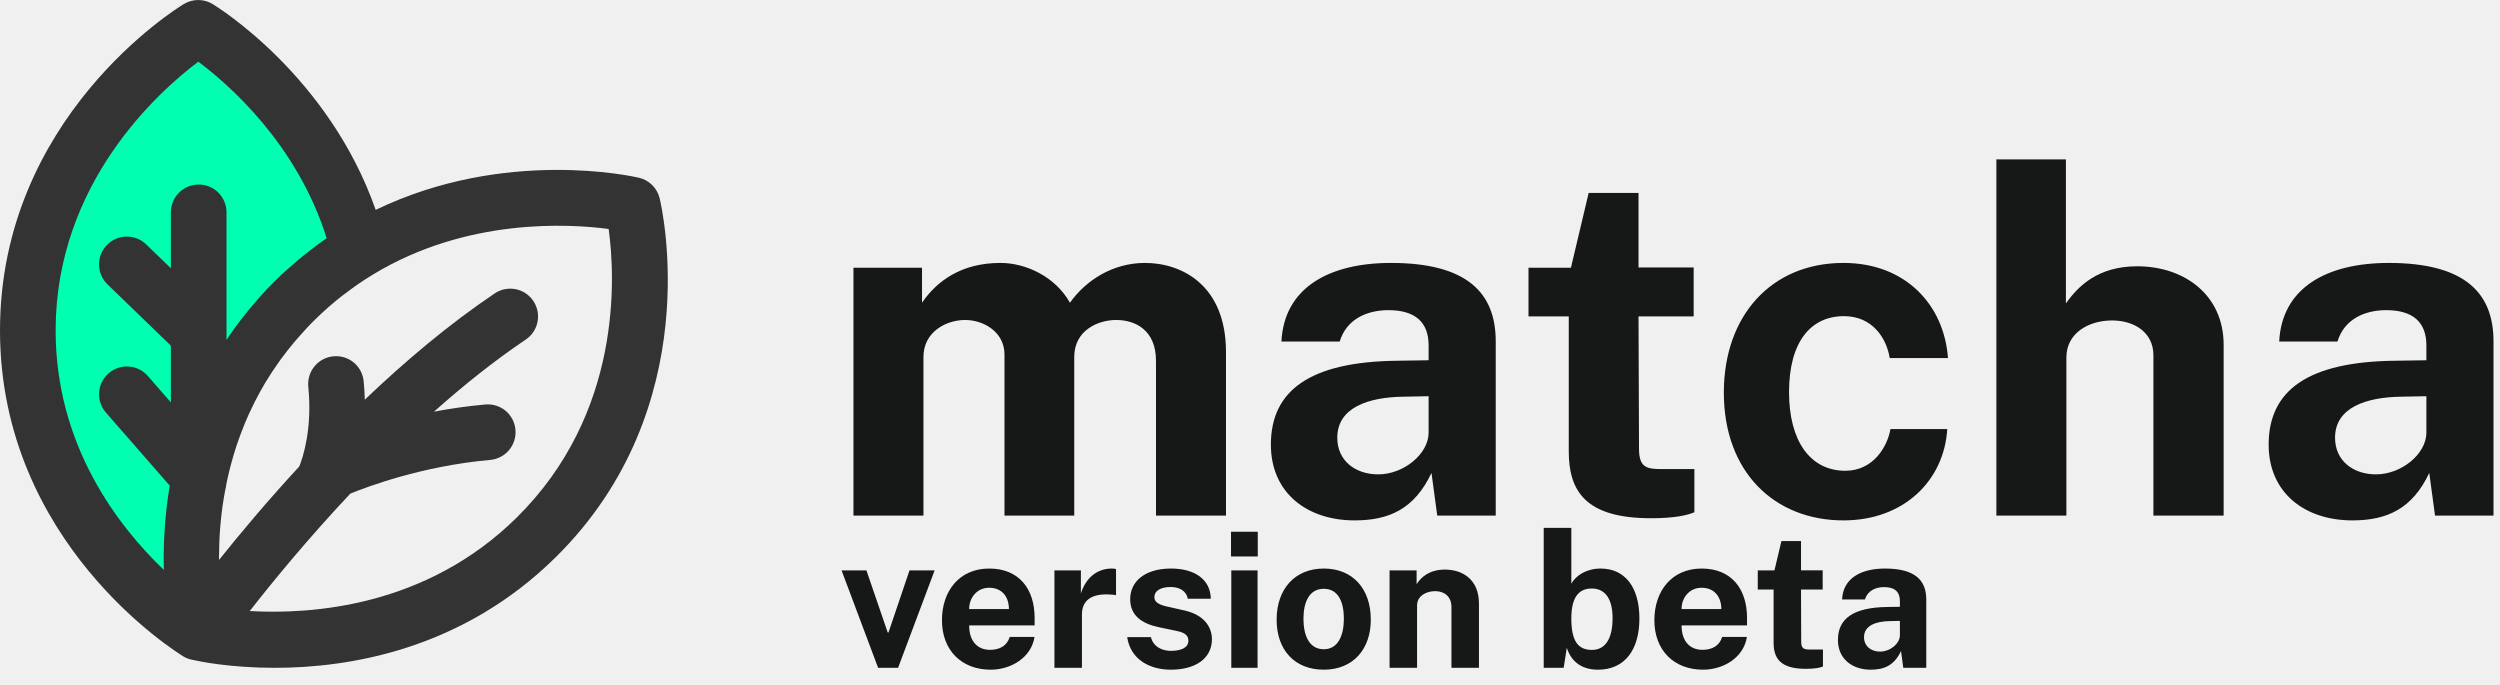
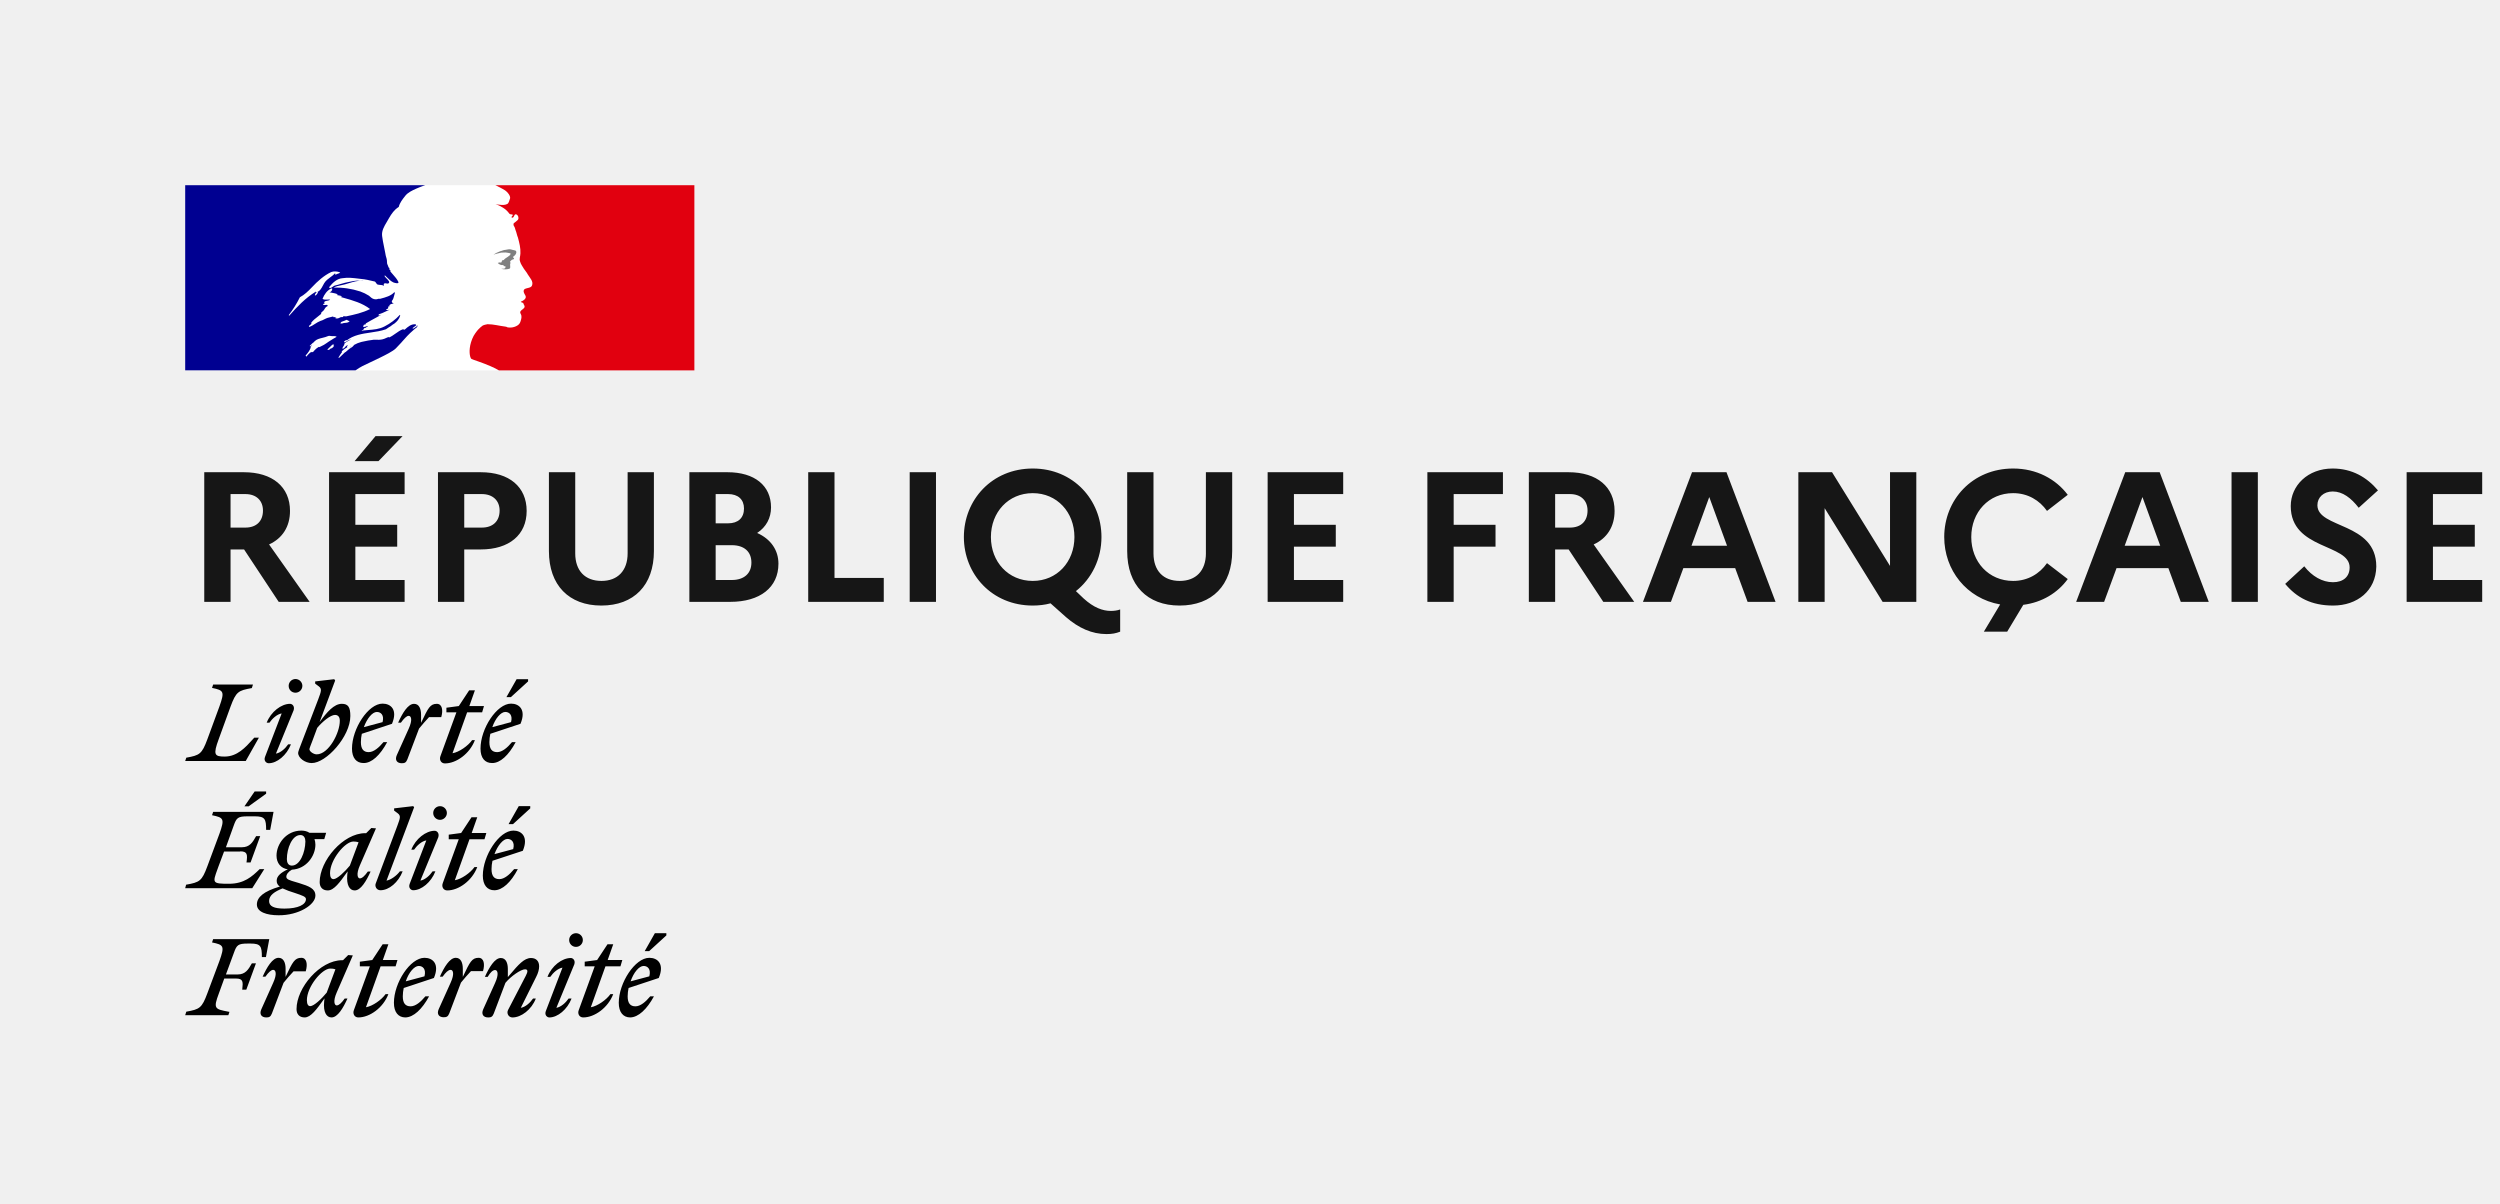
- <svg xmlns="http://www.w3.org/2000/svg" width="146" height="40" viewBox="0 0 146 40" fill="none">
-   <path d="M49.842 30.111H53.93V20.843C53.93 19.387 55.246 18.687 56.366 18.687C57.444 18.687 58.662 19.387 58.662 20.703V30.111H62.736V20.843C62.736 19.303 64.108 18.687 65.186 18.687C66.348 18.687 67.51 19.317 67.51 21.067V30.111H71.598V20.563C71.598 16.657 69.022 15.355 66.866 15.355C64.99 15.355 63.422 16.363 62.484 17.679C61.63 16.153 59.908 15.355 58.424 15.355C56.156 15.355 54.714 16.405 53.846 17.679V15.635H49.842V30.111ZM79.105 30.391C81.135 30.391 82.605 29.719 83.599 27.619L83.935 30.111H87.351V19.933C87.351 17.091 85.657 15.355 81.233 15.355C77.607 15.355 74.989 16.811 74.835 19.947H78.237C78.643 18.617 79.847 18.127 81.037 18.113C82.675 18.099 83.431 18.841 83.431 20.171V21.039L81.611 21.067C76.501 21.123 74.219 22.803 74.219 25.967C74.219 28.795 76.347 30.391 79.105 30.391ZM80.491 27.703C79.147 27.703 78.097 26.905 78.097 25.561C78.097 23.797 79.917 23.195 81.961 23.167L83.431 23.139V25.281C83.417 26.527 81.961 27.703 80.491 27.703ZM98.91 18.477V15.621H95.69V11.267H92.778L91.742 15.635H89.264V18.477H91.616V26.359C91.616 28.683 92.596 30.265 96.418 30.265C97.832 30.265 98.56 30.083 98.952 29.915V27.395H97.006C96.11 27.395 95.718 27.255 95.718 26.191L95.69 18.477H98.91ZM107.658 15.355C103.444 15.355 100.672 18.435 100.672 22.929C100.672 27.563 103.626 30.391 107.658 30.391C111.2 30.391 113.538 28.053 113.72 25.057H110.402C110.234 26.051 109.422 27.493 107.77 27.493C105.698 27.493 104.48 25.729 104.48 22.901C104.48 19.919 105.782 18.463 107.686 18.463C109.366 18.463 110.178 19.765 110.36 20.913H113.762C113.538 17.805 111.284 15.355 107.658 15.355ZM116.589 30.111H120.677V20.871C120.677 19.443 121.993 18.715 123.337 18.715C124.667 18.715 125.759 19.429 125.759 20.745V30.111H129.861V20.143C129.861 17.217 127.565 15.551 124.807 15.551C122.511 15.551 121.349 16.727 120.649 17.721V9.307H116.589V30.111ZM137.375 30.391C139.405 30.391 140.875 29.719 141.869 27.619L142.205 30.111H145.621V19.933C145.621 17.091 143.927 15.355 139.503 15.355C135.877 15.355 133.259 16.811 133.105 19.947H136.507C136.913 18.617 138.117 18.127 139.307 18.113C140.945 18.099 141.701 18.841 141.701 20.171V21.039L139.881 21.067C134.771 21.123 132.489 22.803 132.489 25.967C132.489 28.795 134.617 30.391 137.375 30.391ZM138.761 27.703C137.417 27.703 136.367 26.905 136.367 25.561C136.367 23.797 138.187 23.195 140.231 23.167L141.701 23.139V25.281C141.687 26.527 140.231 27.703 138.761 27.703Z" fill="#161717" />
-   <path d="M11.575 36.958C11.575 36.958 11.583 36.95 11.607 36.941C11.566 36.787 10.681 32.945 11.607 28.153C12.257 24.766 13.825 20.891 17.244 17.52C18.43 16.351 19.689 15.392 20.964 14.629C18.869 6.043 11.575 1.625 11.575 1.625C11.575 1.625 1.624 7.651 1.624 19.299C1.624 30.931 11.575 36.958 11.575 36.958Z" fill="#00FFB0" />
-   <path d="M37.315 10.38C36.977 10.3 29.485 8.617 21.94 12.257C19.201 4.433 12.713 0.416 12.416 0.236C11.898 -0.079 11.249 -0.076 10.733 0.237C10.295 0.501 0 6.882 0 19.298C0 31.704 10.295 38.084 10.734 38.35C10.91 38.457 11.102 38.513 11.297 38.547C11.649 38.626 13.451 39.001 16.047 39.001C20.42 39.001 26.991 37.929 32.447 32.548C41.342 23.777 38.643 12.074 38.524 11.581C38.38 10.984 37.913 10.521 37.315 10.38ZM3.249 19.298C3.249 10.673 9.316 5.305 11.58 3.603C13.335 4.912 17.351 8.395 19.077 13.911C19.073 13.913 19.069 13.917 19.065 13.919C18.597 14.241 18.146 14.587 17.703 14.944C17.593 15.034 17.483 15.124 17.374 15.215C16.937 15.583 16.508 15.962 16.101 16.364C15.777 16.683 15.474 17.007 15.18 17.334C15.093 17.43 15.01 17.528 14.925 17.625C14.713 17.87 14.509 18.116 14.312 18.364C14.236 18.459 14.159 18.554 14.086 18.65C13.833 18.981 13.588 19.314 13.362 19.649C13.341 19.68 13.323 19.71 13.302 19.741C13.276 19.779 13.254 19.818 13.228 19.857V12.4C13.228 11.503 12.501 10.776 11.604 10.776C10.706 10.776 9.979 11.503 9.979 12.4V15.666L8.538 14.273C7.892 13.649 6.863 13.666 6.241 14.312C5.617 14.957 5.635 15.985 6.28 16.609L9.979 20.186V23.499L8.633 21.957C8.042 21.281 7.017 21.212 6.341 21.803C5.665 22.393 5.596 23.419 6.186 24.095L9.915 28.364C9.912 28.382 9.909 28.4 9.906 28.418C9.892 28.501 9.877 28.584 9.864 28.666C9.816 28.973 9.774 29.276 9.739 29.573C9.73 29.646 9.724 29.718 9.715 29.79C9.69 30.02 9.668 30.248 9.649 30.473C9.641 30.569 9.633 30.664 9.627 30.759C9.611 30.976 9.599 31.188 9.59 31.397C9.586 31.468 9.581 31.539 9.579 31.608C9.568 31.876 9.563 32.137 9.561 32.391C9.56 32.465 9.561 32.535 9.561 32.608C9.561 32.795 9.563 32.978 9.567 33.157C9.568 33.198 9.567 33.242 9.568 33.282C6.877 30.708 3.249 25.997 3.249 19.298ZM30.166 30.235C24.89 35.437 18.202 35.893 14.586 35.684C15.91 33.988 17.955 31.491 20.456 28.829C21.405 28.44 24.651 27.212 28.628 26.859C29.521 26.779 30.182 25.992 30.102 25.097C30.023 24.204 29.253 23.544 28.34 23.623C27.285 23.716 26.281 23.865 25.346 24.041C27.052 22.522 28.854 21.075 30.705 19.83C31.45 19.329 31.647 18.32 31.146 17.575C30.646 16.831 29.634 16.633 28.892 17.135C26.2 18.946 23.631 21.121 21.305 23.341C21.294 22.994 21.276 22.638 21.238 22.264C21.15 21.372 20.365 20.719 19.461 20.809C18.567 20.898 17.917 21.693 18.005 22.586C18.25 25.04 17.689 26.715 17.48 27.238C15.6 29.276 14.002 31.184 12.792 32.699C12.792 32.673 12.791 32.65 12.791 32.624C12.791 32.589 12.791 32.551 12.791 32.517C12.791 32.256 12.797 31.986 12.808 31.708C12.809 31.671 12.809 31.634 12.811 31.596C12.823 31.304 12.844 31.001 12.87 30.691C12.875 30.63 12.881 30.568 12.887 30.505C12.916 30.19 12.952 29.869 12.999 29.539C13.003 29.503 13.01 29.466 13.016 29.431C13.054 29.167 13.102 28.896 13.152 28.625C13.186 28.513 13.208 28.397 13.217 28.276C13.283 27.951 13.359 27.621 13.444 27.288C13.462 27.219 13.481 27.15 13.5 27.081C13.596 26.725 13.7 26.366 13.821 26.004C13.829 25.975 13.841 25.947 13.851 25.919C13.967 25.573 14.098 25.225 14.239 24.876C14.263 24.815 14.287 24.754 14.312 24.692C14.461 24.333 14.626 23.973 14.805 23.613C14.84 23.543 14.877 23.472 14.912 23.402C15.101 23.032 15.303 22.661 15.525 22.292C15.534 22.277 15.545 22.263 15.554 22.248C15.772 21.89 16.009 21.534 16.26 21.18C16.305 21.116 16.349 21.051 16.396 20.986C16.654 20.633 16.929 20.283 17.223 19.936C17.278 19.871 17.336 19.806 17.393 19.741C17.705 19.383 18.03 19.027 18.384 18.679C18.9 18.17 19.445 17.691 20.017 17.247C20.085 17.194 20.156 17.147 20.224 17.096C20.444 16.929 20.665 16.763 20.892 16.607C21.19 16.402 21.493 16.206 21.803 16.02C21.803 16.02 21.804 16.02 21.804 16.019C27.259 12.719 33.203 13.062 35.546 13.372C35.929 16.175 36.355 24.132 30.166 30.235Z" fill="#333333" />
-   <path d="M54.582 33.313H53.114L51.887 36.938H51.843L50.6 33.313H49.148L51.282 39H52.448L54.582 33.313ZM56.6 36.525H60.422V36.09C60.422 34.386 59.509 33.203 57.771 33.203C56.028 33.203 55.01 34.512 55.01 36.222C55.01 37.988 56.165 39.11 57.854 39.11C59.036 39.11 60.224 38.411 60.417 37.196H58.97C58.805 37.73 58.365 37.95 57.815 37.95C57.045 37.95 56.594 37.394 56.6 36.525ZM56.6 35.568C56.594 34.941 57.029 34.325 57.766 34.325C58.541 34.325 58.921 34.88 58.921 35.568H56.6ZM61.579 39H63.185V35.887C63.185 35.123 63.669 34.617 64.934 34.727C65.011 34.732 65.11 34.737 65.176 34.765V33.236C65.132 33.214 65.033 33.203 64.928 33.203C64.032 33.203 63.394 33.791 63.124 34.66V33.313H61.579V39ZM68.379 39.11C69.798 39.11 70.777 38.467 70.777 37.328C70.777 36.811 70.507 35.98 69.242 35.667L68.318 35.458C67.697 35.337 67.416 35.178 67.416 34.88C67.416 34.479 67.818 34.281 68.368 34.281C68.907 34.281 69.286 34.529 69.369 34.968H70.711C70.694 33.852 69.787 33.203 68.39 33.203C66.833 33.203 65.997 33.978 66.003 35.002C66.008 35.942 66.674 36.42 67.68 36.63L68.681 36.839C69.198 36.938 69.402 37.108 69.402 37.416C69.402 37.823 68.984 38.01 68.373 38.01C67.928 38.01 67.361 37.812 67.213 37.207H65.827C66.03 38.554 67.191 39.11 68.379 39.11ZM73.454 31.052H71.891V32.499H73.454V31.052ZM73.442 33.313H71.908V39H73.442V33.313ZM77.305 39.11C79.037 39.11 80.055 37.9 80.055 36.19C80.055 34.369 78.988 33.203 77.31 33.203C75.622 33.203 74.555 34.397 74.555 36.19C74.555 37.983 75.633 39.11 77.305 39.11ZM77.31 37.916C76.408 37.916 76.122 37.026 76.122 36.135C76.122 35.166 76.458 34.386 77.31 34.386C78.201 34.386 78.482 35.233 78.482 36.135C78.482 37.092 78.152 37.916 77.31 37.916ZM81.151 39H82.757V35.359C82.757 34.803 83.291 34.523 83.819 34.523C84.341 34.523 84.765 34.831 84.765 35.447V39H86.371V35.249C86.371 33.841 85.419 33.264 84.38 33.264C83.483 33.264 82.988 33.703 82.73 34.116V33.313H81.151V39ZM93.321 39.11C94.905 39.11 95.741 37.928 95.741 36.123C95.741 34.27 94.883 33.203 93.475 33.203C92.661 33.203 92.04 33.599 91.765 34.083V30.827H90.153V39H91.319L91.501 37.834C91.704 38.461 92.199 39.11 93.321 39.11ZM92.969 37.955C92.155 37.955 91.765 37.444 91.765 36.102C91.77 34.941 92.155 34.369 92.958 34.369C93.706 34.369 94.174 34.919 94.174 36.102C94.174 37.432 93.662 37.955 92.969 37.955ZM98.204 36.525H102.027V36.09C102.027 34.386 101.114 33.203 99.376 33.203C97.632 33.203 96.615 34.512 96.615 36.222C96.615 37.988 97.77 39.11 99.458 39.11C100.641 39.11 101.829 38.411 102.021 37.196H100.575C100.41 37.73 99.97 37.95 99.42 37.95C98.65 37.95 98.199 37.394 98.204 36.525ZM98.204 35.568C98.199 34.941 98.633 34.325 99.37 34.325C100.146 34.325 100.525 34.88 100.525 35.568H98.204ZM106.444 34.429V33.307H105.179V31.597H104.035L103.628 33.313H102.654V34.429H103.578V37.526C103.578 38.439 103.963 39.06 105.465 39.06C106.02 39.06 106.306 38.989 106.46 38.923V37.933H105.696C105.344 37.933 105.19 37.878 105.19 37.46L105.179 34.429H106.444ZM109.255 39.11C110.052 39.11 110.63 38.846 111.02 38.021L111.152 39H112.494V35.002C112.494 33.885 111.829 33.203 110.091 33.203C108.666 33.203 107.638 33.775 107.577 35.007H108.914C109.073 34.484 109.546 34.292 110.014 34.286C110.657 34.281 110.954 34.572 110.954 35.095V35.436L110.239 35.447C108.232 35.469 107.335 36.129 107.335 37.372C107.335 38.483 108.171 39.11 109.255 39.11ZM109.799 38.054C109.271 38.054 108.859 37.74 108.859 37.212C108.859 36.52 109.574 36.283 110.377 36.272L110.954 36.261V37.102C110.949 37.592 110.377 38.054 109.799 38.054Z" fill="#161717" />
+ <svg xmlns="http://www.w3.org/2000/svg" width="162" height="78" fill="none">
+   <path fill="#fff" d="M12 12h33v12H12z" />
+   <path fill="#000091" d="M22.656 22.55c.004 0 .008-.006.008-.006a.486.486 0 0 0 .092-.088c-.004 0-.008 0-.012-.006-.028.03-.06.065-.088.1ZM27.07 21.063l-.07.06c.04-.01.07-.02.07-.06Z" />
+   <path fill="#000091" fill-rule="evenodd" d="M25.643 22.582c.127-.129.255-.265.383-.405h-.004c.24-.273.473-.534.752-.772.085-.078.166-.144.244-.199.011-.011.017-.028.023-.045.006-.017.011-.034.023-.044-.055.02-.099.054-.143.088a.582.582 0 0 1-.151.091c-.023 0-.047-.023-.023-.047.08-.058.162-.12.24-.183h-.016c-.023 0-.023-.023-.023-.047-.288-.045-.51.152-.708.328l-.012.011c-.031.016-.06 0-.083-.012-.012-.006-.022-.011-.03-.011-.175.059-.326.167-.479.276-.14.1-.281.202-.443.265v-.046c-.055.019-.109.043-.163.068-.08.037-.16.073-.244.091-.151.036-.292.031-.428.027a3.98 3.98 0 0 0-.133-.003 6.535 6.535 0 0 0-.738.13l-.08.018a.06.06 0 0 1-.011.004 1.69 1.69 0 0 0-.43.175l-.015.008-.016.02a.524.524 0 0 1-.17.156 1.257 1.257 0 0 0-.265.198c-.035.032-.071.064-.107.093-.008.008-.024.012-.035.012a14.9 14.9 0 0 1-.364.347c-.008.008-.043.012-.07.008 0 0 .004 0 .004-.004l.011-.024.059-.093.032-.053.033-.052c.031-.047.063-.094.097-.137.008-.011.008-.023 0-.03a.044.044 0 0 0-.03-.013c.112-.108.243-.202.379-.284v-.004c-.016.004-.039-.008-.027-.023.011-.014.02-.03.03-.046l.008-.017c.003-.003.003-.006.004-.01l.004-.009-.008-.01-.007-.01-.024.016a.403.403 0 0 0-.13.114c-.036.045-.073.093-.129.093-.004 0-.023 0-.035-.004-.012 0-.02-.004-.023-.008v-.004h.004s.004-.004.004-.008c0 0 0-.004.003-.004a.102.102 0 0 1 .006-.01.083.083 0 0 0 .006-.01.08.08 0 0 1 .006-.009l.006-.01a.019.019 0 0 0 .004-.007c0-.003.002-.006.004-.008l.004-.008.011-.023.006-.01a.071.071 0 0 0 .006-.01.215.215 0 0 0 .015-.025l.016-.026a.083.083 0 0 1 .015-.023l.012-.021.011-.022c.012-.02 0-.035-.015-.039a.522.522 0 0 1 .155-.136h-.008c.053-.027.108-.058.163-.09l.097-.054c.011-.012.023-.024.038-.031a1.391 1.391 0 0 0-.356.179s-.031.012-.039.02c0 0-.023.007-.054-.02-.004-.004-.004-.008-.004-.016.014-.027.041-.045.071-.064.022-.014.045-.029.065-.049.023 0 .042 0 .042.024.446-.35.996-.431 1.548-.512.34-.05.68-.1.997-.213l.1-.068.102-.068c.056-.024.107-.064.16-.107.053-.042.11-.086.177-.12.178-.136.313-.292.383-.521 0-.024-.023-.047-.023-.047a3.562 3.562 0 0 1-.992.748c-.343.181-.711.208-1.076.235-.137.01-.273.02-.407.038.023-.047.07-.047.112-.047 0-.055.026-.08.06-.11l.03-.027h.065c.012 0 .017-.011.023-.023.006-.012.012-.023.023-.023.047 0 .113-.024.09-.024-.036-.045-.088-.027-.145-.007-.054.019-.114.04-.17.007.021-.022.027-.05.033-.074.006-.026.011-.05.034-.062h.089c0-.047.046-.09.046-.09.202-.121.397-.227.589-.331.128-.07.254-.138.38-.21-.026 0-.048.01-.07.02-.035.017-.068.032-.109.003.024 0 .024-.016.024-.033 0-.016 0-.033.023-.033.145-.039.274-.102.407-.166.093-.045.188-.091.29-.13a.306.306 0 0 0-.086.016c-.053.015-.103.03-.162-.016a.232.232 0 0 0 .04-.027c.025-.02.05-.04.096-.04v-.066c0-.023.023-.023.046-.023-.023 0-.046-.023-.046-.023.012-.025.036-.03.063-.036a.14.14 0 0 0 .072-.03c-.023 0-.066 0-.066-.024.066-.09.179-.113.291-.136-.012-.024-.034-.024-.053-.024-.02 0-.036 0-.036-.023s.023-.023.046-.023h-.046c-.037-.019-.03-.052-.026-.074l.003-.016c.09-.107.12-.234.15-.36.015-.061.03-.123.051-.182-.023 0-.046 0-.046-.023-.218.242-.563.333-.891.42l-.031.009h-.113a.444.444 0 0 1-.383-.024c-.054-.028-.092-.063-.133-.1a1.12 1.12 0 0 0-.092-.079 2.773 2.773 0 0 0-.561-.273 5.04 5.04 0 0 0-1.732-.25c.163-.089.337-.125.513-.16a3.44 3.44 0 0 0 .445-.117c.32-.098.633-.194.975-.174a.377.377 0 0 0-.155-.005c-.025.003-.049.005-.07.005-.259-.02-.52.038-.793.098l-.175.038a3.23 3.23 0 0 0-.31.087c-.113.035-.225.07-.345.093a.512.512 0 0 0-.134.078c-.065.047-.128.093-.226.081v-.07c.225-.273.496-.541.856-.565.348-.056.677-.016 1.02.026l.173.021c.281.023.544.085.827.153l.03.007c.061 0 .096.054.13.107.027.043.054.085.094.095.055.02.11.023.165.026.08.006.161.01.242.064a.271.271 0 0 0-.006-.046c-.005-.03-.01-.06.006-.09.05-.05.107-.037.163-.024.044.01.088.02.127 0 .123-.076.008-.193-.108-.31-.055-.057-.11-.113-.14-.165 0-.023.024-.047.024-.047.05.046.098.093.145.14.117.117.232.231.393.312.112.047.383.113.337-.023-.08-.177-.216-.33-.353-.485-.056-.063-.113-.127-.166-.193v-.09c-.035 0-.044-.013-.054-.03a.138.138 0 0 0-.012-.017v-.09c-.057-.029-.07-.076-.082-.124-.008-.027-.015-.054-.03-.078-.04-.063-.042-.14-.045-.22a.656.656 0 0 0-.025-.189 2.314 2.314 0 0 1-.09-.386c-.024-.14-.052-.272-.08-.403-.047-.23-.093-.452-.12-.684-.036-.33.13-.61.301-.896.05-.084.102-.17.148-.257.159-.273.337-.541.631-.725.064-.266.24-.487.413-.708l.013-.016c.172-.214.459-.345.67-.441l.024-.011c.313-.14.596-.23.6-.23H12v11.996h11.04c.295-.214.588-.35.938-.51a17.12 17.12 0 0 0 .658-.315c.315-.155.817-.402 1.007-.59Zm-3.503-1.619c-.044.005-.09.01-.073-.026.016-.079.097-.102.176-.125.034-.01.067-.02.095-.034l.012-.007.01-.005c.044-.023.097-.051.137-.035.026.038.06.048.091.057.024.008.047.014.067.033-.084.084-.181.092-.28.1a.595.595 0 0 0-.196.04c-.011 0-.025 0-.04.002Zm-3.427-.548c0 .024.023.047.023.047.542-.611 1.034-1.134 1.731-1.566.019-.008.012.002.003.015-.014.02-.033.046.02.032.231-.053.335-.25.436-.443.026-.05.052-.1.08-.146.105-.172.256-.282.407-.393.11-.08.22-.16.313-.265 0 .023 0 .047-.023.07.023.024.047.024.07.024.04-.031.085-.044.128-.056.055-.016.106-.03.143-.08-.178-.071-.407-.094-.585-.024-.473.226-.875.588-1.259.997-.232.246-.473.475-.767.635a6.924 6.924 0 0 1-.72 1.153Zm1.89-1.449c-.011.025-.024.037-.035.05-.01.01-.02.021-.03.04a.181.181 0 0 1-.09.089c-.022 0-.046 0-.046-.023.024-.09.09-.179.178-.202.024.004.024.027.024.046Zm.991 3.46a.289.289 0 0 0 .054-.066c.02-.047-.1-.035-.12-.023a.258.258 0 0 0-.042.045l-.004.005a.635.635 0 0 1-.054.054l-.039.036c-.054.055-.108.11-.166.16-.039.035.085.05.112.027a.797.797 0 0 0 .085-.078c.01 0 .02-.002.028-.003h.007c.064-.022.112-.067.158-.11l.012-.012c.016-.015-.004-.03-.03-.035Zm-.35-.253h-.001v.004a5.225 5.225 0 0 0-.071.05c-.06.042-.12.085-.185.121a2.949 2.949 0 0 1-.188.095 5.825 5.825 0 0 0-.11.053s0-.004-.004-.004c-.008-.011-.023-.015-.039-.007a.999.999 0 0 0-.225.175.116.116 0 0 0-.03.031l-.035.035v.004c-.016.016-.032.031-.05.055a.104.104 0 0 0-.01.012c-.006.007-.012.014-.022.019-.015.008-.054.008-.05-.016v-.004a.18.18 0 0 1-.039.02.152.152 0 0 1-.017.01.146.146 0 0 0-.018.01c-.004-.005-.011-.005-.015-.005s-.012 0-.016.004l-.027.023a1.51 1.51 0 0 0-.186.188s0 .003-.004.003c0 .003 0 .003-.002.004l-.002.004-.007.008-.003.004c-.002.002-.003.004-.005.004l-.004.004c-.004.008-.008.015-.015.023a.03.03 0 0 1-.02.008c-.004-.004-.008-.008-.008-.012l-.003-.006-.004-.005-.01-.018a.17.17 0 0 0-.01-.018v-.003c0-.002 0-.004-.002-.006a.013.013 0 0 1-.002-.006l.07-.082.004-.004a.188.188 0 0 0 .012-.013l.011-.014a.445.445 0 0 0 .05-.066c.024-.031.047-.063.07-.098v-.004c.004-.003.008-.007.008-.015a.315.315 0 0 0 .031-.047l.023-.047v-.003l.004-.004.002-.004.002-.004.012-.027a.678.678 0 0 0 .011-.028v-.004l.004-.015.004-.012.004-.012v-.003a.123.123 0 0 0 .004-.018c0-.006.002-.012.004-.018 0-.004 0-.011-.004-.015a.65.65 0 0 1 .089-.121l-.006.002a.024.024 0 0 1-.003.002h-.003a.296.296 0 0 0-.047.04c-.012.012-.024.024-.038.034-.023.02-.07-.012-.039-.035.02-.016.035-.031.05-.047 0 0 0-.004.005-.004a.817.817 0 0 0 .045-.046c.022-.024.045-.048.07-.067a1.086 1.086 0 0 0 .082-.062.668.668 0 0 1 .05-.058s.004 0 .004-.004c.133-.13.32-.175.511-.221.12-.03.242-.06.353-.11.063-.027.133-.016.202-.006.054.008.109.016.158.005.066 0 .136 0 .202.047-.153.082-.3.175-.444.267l-.126.08h-.002Zm.484-1.588c-.018.002-.03.003-.02.014.066.066.202.043.295-.008.066-.047.135-.047.224-.047.023 0 .023-.043.023-.066a.47.47 0 0 0 .179.023c.538-.113 1.057-.226 1.553-.475-.502-.388-1.12-.56-1.726-.73l-.3-.084c.022 0 .044.007.066.014.044.015.089.03.136-.014a.374.374 0 0 0-.198-.068.421.421 0 0 1-.163-.045c.006 0 .012 0 .019.002.023.005.053.01.07-.026-.117-.059-.235-.079-.354-.1a2.24 2.24 0 0 1-.184-.036.222.222 0 0 0 .182-.226c0-.023-.046-.023-.07-.023-.267.136-.449.385-.561.677.1.06.21.053.317.046.06-.003.12-.007.178.001-.05.048-.124.062-.194.074l-.077.016c-.07.015-.135.066-.112.113a.08.08 0 0 0 .05.031.323.323 0 0 0-.14.082c.065.05.13.04.195.03.026-.003.052-.007.077-.007 0 .029.019.038.038.048.01.005.02.01.028.018a.405.405 0 0 0-.225.203.416.416 0 0 1-.13.155c-.034.03-.068.058-.094.094v.07a4.256 4.256 0 0 1-.228.184c-.156.12-.307.237-.427.405.023 0 .023.023.023.047a.312.312 0 0 1-.08.075c-.034.025-.066.049-.079.084 0 .024 0 .047.024.047.142-.047.265-.126.385-.204.11-.07.217-.139.335-.182.096-.023.18-.067.262-.11.07-.035.138-.07.21-.092.057-.012.119-.028.18-.045.063-.017.125-.033.18-.045 0 .024 0 .047.024.047h.178c-.01.026-.045.03-.069.033Z" clip-rule="evenodd" />
+   <path fill="#E1000F" d="M45 12H32.097s.023.004.12.055c.106.054.242.128.324.171.168.086.328.195.433.363.047.066.113.203.07.293-.046.113-.07.296-.183.34-.136.07-.316.07-.476.046-.09 0-.18-.024-.273-.047.34.137.66.297.886.613.023.046.113.066.203.066.023 0 .023.047.023.066-.047.047-.09.07-.066.137h.066c.113-.047.09-.273.25-.203.113.066.16.226.09.34-.09.089-.18.16-.274.226a.191.191 0 0 0 0 .16c.066.09.09.179.113.273.07.16.09.339.16.499.09.34.18.679.16 1.022 0 .18-.09.34-.023.523.047.18.16.316.25.476.09.136.179.226.25.363.136.226.385.452.272.725-.066.16-.316.137-.476.226-.136.114-.023.297.047.41.113.203-.136.34-.296.41.046.07.136.046.16.09.023.113.136.179.066.296-.09.136-.363.203-.226.41.09.16.03.335-.024.499-.066.203-.25.292-.41.34a.894.894 0 0 1-.428.023c-.047-.024-.09-.047-.137-.047-.386-.047-.772-.156-1.155-.156-.113.023-.226.043-.316.09a1.832 1.832 0 0 0-.273.241l-.004.004c-.015.02-.035.035-.05.055-.008.012-.02.023-.027.035-.008.008-.012.016-.02.023a2.395 2.395 0 0 0-.191.277c-.004.012-.012.02-.02.032a2.244 2.244 0 0 0-.171.417c-.156.519-.086.964.023 1.073.031.031.75.254 1.248.476.234.105.398.183.535.269h12.67V12H45Z" />
+   <path fill="gray" d="M32.863 16.375c.09.023.226.023.226.07-.047.18-.315.226-.451.41h-.07c-.067.046-.047.16-.113.16-.066-.024-.136 0-.203.023.09.09.203.16.339.136.023 0 .066.047.066.09 0 0 .023 0 .047-.024.023 0 .046 0 .046.024v.09c-.066.089-.183.046-.272.065a.984.984 0 0 0 .521 0c.136-.046 0-.272.09-.385-.047 0 0-.07-.047-.07.047-.047.09-.113.136-.137.047 0 .113-.023.136-.07 0-.047-.09-.066-.07-.113.137-.09.25-.226.203-.362-.024-.07-.203-.07-.315-.113-.113-.043-.25 0-.386.023-.112 0-.225.07-.338.09a1.55 1.55 0 0 0-.428.226c.16-.067.315-.09.498-.137.136.004.249-.027.385.004Z" />
+   <path fill="#161616" d="M13.236 39h1.704v-3.396h.876L18.06 39h2.004l-2.628-3.72c.864-.396 1.356-1.152 1.356-2.172 0-1.56-1.14-2.508-2.988-2.508h-2.568V39Zm2.664-6.984c.72 0 1.14.432 1.14 1.068 0 .684-.42 1.104-1.14 1.104h-.96v-2.172h.96Zm8.627-2.136 1.56-1.62h-1.752l-1.356 1.62h1.548ZM21.323 39h4.896v-1.416h-3.192v-2.16h2.712v-1.416h-2.712v-1.992h3.192V30.6h-4.896V39Zm7.056 0h1.704v-3.396h1.068c1.848 0 2.976-.948 2.976-2.496 0-1.56-1.128-2.508-2.976-2.508H28.38V39Zm2.844-6.984c.72 0 1.152.432 1.152 1.068 0 .684-.432 1.104-1.152 1.104h-1.14v-2.172h1.14Zm9.447 3.84c0 1.128-.648 1.788-1.692 1.788-1.068 0-1.703-.66-1.703-1.788V30.6H35.57v5.112c0 2.208 1.296 3.528 3.396 3.528 2.111 0 3.407-1.32 3.407-3.528V30.6H40.67v5.256ZM44.671 39h2.652c1.932 0 3.12-.936 3.12-2.472 0-.876-.492-1.596-1.38-1.992.588-.384.9-.972.9-1.656 0-1.416-1.068-2.28-2.82-2.28h-2.472V39Zm2.508-6.984c.648 0 1.032.348 1.032.936 0 .612-.384.96-1.032.96h-.804v-1.896h.804Zm.24 3.312c.792 0 1.272.408 1.272 1.128 0 .708-.48 1.128-1.272 1.128h-1.044v-2.256h1.044ZM52.372 39h4.896v-1.548h-3.192V30.6h-1.704V39Zm6.576 0h1.704v-8.4h-1.704V39Zm11.275-.216-.504-.48c1.032-.816 1.656-2.1 1.656-3.504 0-2.4-1.812-4.44-4.452-4.44-2.652 0-4.464 2.04-4.464 4.44 0 2.4 1.812 4.44 4.464 4.44.408 0 .792-.048 1.152-.144l.996.888c.828.72 1.692 1.104 2.628 1.104.372 0 .612-.048.888-.156v-1.44c-.18.072-.42.096-.6.096-.54 0-1.116-.216-1.764-.804Zm-3.3-1.14c-1.584 0-2.712-1.236-2.712-2.844 0-1.608 1.128-2.844 2.712-2.844 1.572 0 2.7 1.236 2.7 2.844 0 1.608-1.128 2.844-2.7 2.844Zm11.22-1.788c0 1.128-.649 1.788-1.693 1.788-1.068 0-1.704-.66-1.704-1.788V30.6h-1.704v5.112c0 2.208 1.296 3.528 3.396 3.528 2.112 0 3.408-1.32 3.408-3.528V30.6h-1.704v5.256Zm4 3.144h4.896v-1.416h-3.192v-2.16h2.712v-1.416h-2.712v-1.992h3.192V30.6h-4.896V39Zm10.35 0h1.705v-3.576h2.712v-1.416h-2.712v-1.992h3.192V30.6h-4.896V39Zm6.576 0h1.704v-3.396h.876L103.893 39h2.004l-2.628-3.72c.864-.396 1.356-1.152 1.356-2.172 0-1.56-1.14-2.508-2.988-2.508h-2.568V39Zm2.664-6.984c.72 0 1.14.432 1.14 1.068 0 .684-.42 1.104-1.14 1.104h-.96v-2.172h.96ZM106.464 39h1.812l.804-2.184h3.36l.804 2.184h1.812l-3.18-8.4h-2.232l-3.18 8.4Zm3.144-3.636 1.152-3.156 1.152 3.156h-2.304ZM116.533 39h1.704v-6.072L121.993 39h2.184v-8.4h-1.704v6.072l-3.756-6.072h-2.184V39Zm13.917-1.356c-1.584 0-2.712-1.236-2.712-2.844 0-1.608 1.128-2.844 2.712-2.844.96 0 1.716.468 2.196 1.152l1.344-1.044c-.768-1.02-2.016-1.704-3.54-1.704-2.652 0-4.464 2.04-4.464 4.44 0 2.136 1.44 3.984 3.624 4.368l-1.056 1.764h1.512l1.044-1.74c1.224-.156 2.232-.78 2.88-1.668l-1.344-1.032c-.48.684-1.236 1.152-2.196 1.152ZM134.535 39h1.812l.804-2.184h3.36l.804 2.184h1.812l-3.18-8.4h-2.232l-3.18 8.4Zm3.144-3.636 1.152-3.156 1.152 3.156h-2.304ZM144.604 39h1.704v-8.4h-1.704V39Zm3.476-1.164c.744.888 1.692 1.404 3.108 1.404 1.548 0 2.772-.948 2.796-2.532 0-2.88-3.816-2.448-3.816-3.972 0-.504.396-.888.996-.888.636 0 1.188.42 1.68 1.056l1.248-1.128c-.72-.852-1.68-1.416-2.94-1.416-1.608 0-2.712 1.104-2.712 2.436 0 2.844 3.816 2.424 3.816 3.972 0 .6-.408.96-1.08.96-.684 0-1.356-.384-1.86-1.032l-1.236 1.14ZM155.95 39h4.896v-1.416h-3.192v-2.16h2.712v-1.416h-2.712v-1.992h3.192V30.6h-4.896V39Z" />
+   <path fill="#000" fill-rule="evenodd" d="m43.18 60.615-1.116 1.02h-.288l.66-1.164h.744v.144Zm-.804 3.947h-.24c-.3.36-.636.648-.96.648-.336 0-.504-.204-.504-.648 0-.18.024-.372.06-.54l1.956-.648c.384-.912-.072-1.308-.612-1.308-.924 0-1.98 1.62-1.98 2.916 0 .612.288.948.744.948.528-.012 1.08-.528 1.536-1.368Zm-.671-1.968c.264 0 .492.204.372.672l-1.213.325c.193-.577.553-.997.84-.997Zm-3.816.024h.648l-1.032 2.832c-.097.24.035.48.287.48.733 0 1.609-.624 1.945-1.512h-.18c-.264.372-.84.78-1.272.852l.948-2.652h.972l.12-.408h-.948l.36-1.02h-.372l-.672 1.02-.804.108v.3Zm-.901-.54c.132 0 .312.145.228.409l-1.164 2.82c.3-.048.612-.336.792-.6h.192c-.276.708-.9 1.224-1.44 1.224-.132 0-.324-.144-.228-.408l1.08-2.82c-.3.048-.612.336-.792.6h-.18c.276-.72.948-1.224 1.512-1.224Zm.337-.72a.443.443 0 1 0 0-.887.443.443 0 1 0 0 .888Zm-5.245 2.34c.264-.575.168-.84 0-.84-.144 0-.312.157-.48.445h-.18c.276-.612.636-1.224 1.032-1.224.336 0 .456.336.456.708v.528l.158-.185v-.001h.002c.507-.596.894-1.05 1.34-1.05.348 0 .528.216.528.54 0 .192-.06.432-.192.684l-.996 2.004c.3-.048.612-.336.792-.6h.18c-.276.72-.948 1.224-1.512 1.224-.252 0-.396-.264-.288-.48l1.152-2.22c.132-.252.156-.42-.048-.42-.276 0-.924.456-1.272.876l-.756 1.992c-.084.204-.168.252-.36.252-.312 0-.468-.204-.324-.528l.768-1.704Zm-.781-.768c.132-.456.06-.864-.288-.864-.434 0-.57.287-.991 1.174l-.03.062v-.528c0-.372-.12-.708-.456-.708-.396 0-.756.612-1.032 1.224h.18c.192-.276.372-.444.516-.444.168 0 .264.264 0 .84l-.768 1.704c-.144.324.012.528.324.528.192 0 .276-.048.36-.252l.756-1.992c.216-.264.409-.492.649-.744h.78Zm-3.793.337c.12-.469-.108-.673-.372-.673-.288 0-.648.42-.84.996l1.212-.324Zm.3 1.295h-.24c-.3.36-.636.648-.96.648-.337 0-.505-.204-.505-.648 0-.18.024-.372.06-.54l1.957-.648c.384-.912-.072-1.308-.612-1.308-.925 0-1.98 1.62-1.98 2.916 0 .612.287.948.744.948.528-.012 1.08-.528 1.536-1.368Zm-3.84-1.944h-.648v-.3l.804-.108.673-1.02h.372l-.36 1.02h.948l-.12.408h-.972l-.949 2.652c.433-.072 1.009-.48 1.273-.852h.18c-.336.888-1.213 1.512-1.945 1.512-.252 0-.384-.24-.288-.48l1.032-2.832Zm-4.08 2.196c0-.876.973-2.051 1.513-2.051.12 0 .24.012.336.047l-.564 1.512c-.324.396-.828.876-1.069.876-.131 0-.215-.12-.215-.384Zm2.677-2.927.3.024-1.044 2.4c-.252.575-.144.84 0 .84s.324-.169.516-.445h.18c-.276.612-.636 1.224-1.032 1.224-.336 0-.54-.36-.48-1.008l.024-.228-.065.092c-.43.6-.82 1.144-1.22 1.144-.347 0-.527-.216-.527-.54 0-1.392 1.524-3.168 2.952-3.168h.06l.336-.335Zm-2.749 1.043c.132-.456.06-.864-.288-.864-.434 0-.57.287-.99 1.174l-.03.062v-.528c0-.372-.12-.708-.456-.708-.396 0-.756.612-1.032 1.224h.18c.192-.276.372-.444.504-.444.168 0 .264.264 0 .84l-.768 1.716c-.144.324.012.528.324.528.192 0 .276-.048.36-.252l.756-1.992c.216-.264.408-.492.648-.744h.792v-.012Zm-4.946 2.64-.072.215H12l.072-.228c.864-.156 1.008-.228 1.368-1.2l.78-2.087c.348-.973.276-1.045-.48-1.2l.072-.216h3.637l-.216 1.163h-.264c0-.696-.072-.875-.732-.875h-.168c-.648 0-.732.095-.912.6l-.517 1.403h.756c.505 0 .697-.312.925-.72h.264l-.624 1.704h-.264c.06-.516.06-.72-.408-.72h-.757l-.348.96c-.376 1-.268 1.02.628 1.19l.056.01ZM17.245 51.433l-1.116.804v.012h-.289l.66-.96h.745v.144Zm7.802 5.63 1.788-4.754-.06-.072-1.236.145v.144l.24.18c.205.16.151.308-.019.773l-.029.08-1.368 3.649c-.108.216.036.48.288.48.564 0 1.164-.516 1.44-1.224h-.18c-.192.264-.576.552-.864.6Zm8.197-3.661 1.116-1.02v-.145h-.744l-.66 1.165h.288Zm.071 2.917h.24c-.444.853-.996 1.37-1.524 1.37-.456 0-.744-.337-.744-.95 0-1.296 1.056-2.917 1.98-2.917.528 0 .996.396.612 1.309l-1.968.648a2.66 2.66 0 0 0-.06.54c0 .445.168.649.504.649.324 0 .66-.288.96-.649Zm-.06-1.296c.12-.456-.109-.66-.373-.66-.276 0-.636.42-.84.984l1.212-.324Zm-3.53-.637h-.647v-.3l.804-.108.672-1.02h.372l-.36 1.02h.948l-.12.408h-.972l-.948 2.653c.432-.072 1.008-.48 1.272-.852h.18c-.336.889-1.212 1.513-1.944 1.513-.252 0-.384-.24-.288-.48l1.032-2.834Zm-1.32-.144c.072-.264-.096-.408-.24-.408-.564 0-1.236.516-1.512 1.224h.18c.18-.264.492-.552.792-.6l-1.08 2.822c-.096.264.096.408.228.408.54 0 1.164-.516 1.44-1.225h-.18c-.18.264-.492.553-.792.6l1.165-2.82Zm.553-1.56c0 .24-.204.444-.444.444a.443.443 0 1 1 .444-.444Zm-6.06 1.849c-.54 0-1.512 1.176-1.512 2.053 0 .264.084.384.229.384.228 0 .732-.48 1.056-.877l.564-1.512a1.035 1.035 0 0 0-.336-.048Zm1.465-.853-.3-.024-.336.336h-.06c-1.428 0-2.952 1.777-2.952 3.17 0 .324.18.54.528.54.4 0 .789-.544 1.219-1.145l.065-.091-.024.228c-.06.648.144 1.008.48 1.008.396 0 .756-.612 1.032-1.225h-.18c-.192.277-.372.445-.516.445-.144 0-.252-.264 0-.84l1.044-2.402Zm-6.05 3.89c-.516.204-.876.444-.876.817 0 .348.324.492.996.492.9 0 1.393-.264 1.393-.613 0-.156-.204-.228-.744-.408a5.37 5.37 0 0 1-.768-.288Zm.6-1.477c-.24 0-.324-.204-.324-.42 0-.696.336-1.56.876-1.56.24 0 .324.204.324.42-.012.708-.348 1.56-.876 1.56Zm.457 1.129c.66.204 1.068.36 1.068.816 0 .589-1.08 1.285-2.388 1.273-.756 0-1.404-.204-1.404-.696 0-.469.432-.853 1.488-1.165a.422.422 0 0 1-.204-.384c0-.288.264-.517.72-.733-.444-.06-.732-.396-.732-.888 0-.756.624-1.62 1.608-1.62.204 0 .384.047.528.143h1.08l-.12.408h-.636c.036.108.06.229.06.36 0 .733-.588 1.573-1.524 1.621-.24.133-.36.313-.36.457 0 .17.196.227.63.353l.186.055Zm-3.805-2.053c.468 0 .48.204.408.72h.264l.624-1.705h-.264c-.228.409-.42.72-.924.72H14.64l.505-1.404c.18-.504.264-.6.912-.6h.456c.66 0 .732.18.732.876h.264l.216-1.164h-3.913l-.072.216c.756.156.828.228.48 1.2l-.78 2.101c-.36.973-.504 1.045-1.38 1.201l-.06.228h4.345l.78-1.236h-.3c-.504.492-1.008.948-1.992.948-1.083 0-1.064-.053-.739-.946l.066-.183.36-.96h1.045v-.012ZM19.15 44.888a.45.45 0 0 0 .444-.444.45.45 0 0 0-.444-.444.443.443 0 0 0-.444.444c0 .252.192.444.444.444Zm3.552 1.51c0-.575-.144-.791-.552-.791-.504 0-.971.54-1.44 1.187l1.008-2.698-.06-.084-1.235.144v.144l.24.18c.209.162.148.324-.03.802l-.018.05-1.092 2.854c-.096.24-.204.528-.204.6 0 .335.456.66.876.66.936.011 2.507-1.716 2.507-3.047Zm10.402-1.223 1.116-1.02v-.143h-.744l-.66 1.163h.288Zm.072 2.915h.24c-.455.851-1.007 1.367-1.535 1.355-.456 0-.744-.324-.744-.935 0-1.296 1.056-2.915 1.98-2.915.527 0 .995.396.611 1.307l-1.955.648c-.036.168-.06.36-.06.54 0 .444.168.648.504.648.324 0 .66-.288.96-.648Zm-.06-1.296c.12-.455-.109-.66-.373-.66-.288 0-.648.42-.84.984l1.212-.324Zm-3.541-.634h-.648v-.3l.804-.108.671-1.02h.372l-.36 1.02h.948l-.12.407h-.972l-.947 2.651c.432-.072 1.008-.48 1.271-.851h.18c-.335.887-1.211 1.511-1.943 1.511-.252 0-.384-.24-.288-.48l1.032-2.83Zm-.982.311c.132-.455.06-.863-.288-.863-.434 0-.57.286-.99 1.173l-.03.062v-.528c0-.371-.12-.707-.456-.707-.395 0-.755.611-1.031 1.223h.18c.192-.276.372-.444.503-.444.168 0 .264.264 0 .84l-.767 1.703c-.144.324.012.528.324.528.192 0 .276-.048.36-.252l.755-1.991c.216-.264.408-.492.648-.744h.792Zm-3.803.324c.12-.456-.108-.66-.372-.66-.288 0-.636.42-.84.983l1.212-.324Zm.3 1.295h-.24c-.3.36-.637.648-.96.648-.336 0-.504-.204-.504-.648 0-.18.024-.372.06-.54l1.955-.648c.384-.911-.072-1.307-.612-1.307-.923 0-1.98 1.62-1.98 2.915 0 .611.289.935.745.935.527.012 1.08-.504 1.535-1.355Zm-5.039.456c0 .156.276.336.468.336.78 0 1.512-1.403 1.5-2.183 0-.264-.132-.372-.312-.372-.288 0-.816.432-1.152.84l-.312.84c-.108.275-.192.491-.192.54Zm-1.26-2.938c.145 0 .313.144.24.408l-1.151 2.818c.3-.048.612-.336.792-.6h.18c-.276.708-.9 1.224-1.44 1.224-.144 0-.336-.144-.24-.408l1.08-2.819c-.3.048-.612.336-.792.6h-.18c.276-.708.948-1.223 1.512-1.223Zm-4.98-1.248h2.58l-.072.228c-.876.156-1.02.228-1.38 1.2l-.767 2.11c-.372 1.008-.276 1.128.383 1.128.816 0 1.35-.592 1.817-1.11l.103-.113h.3l-.852 1.511H12l.072-.216c.864-.156 1.008-.228 1.368-1.2l.78-2.122c.348-.972.275-1.044-.48-1.2l.072-.216Z" clip-rule="evenodd" />
</svg>
